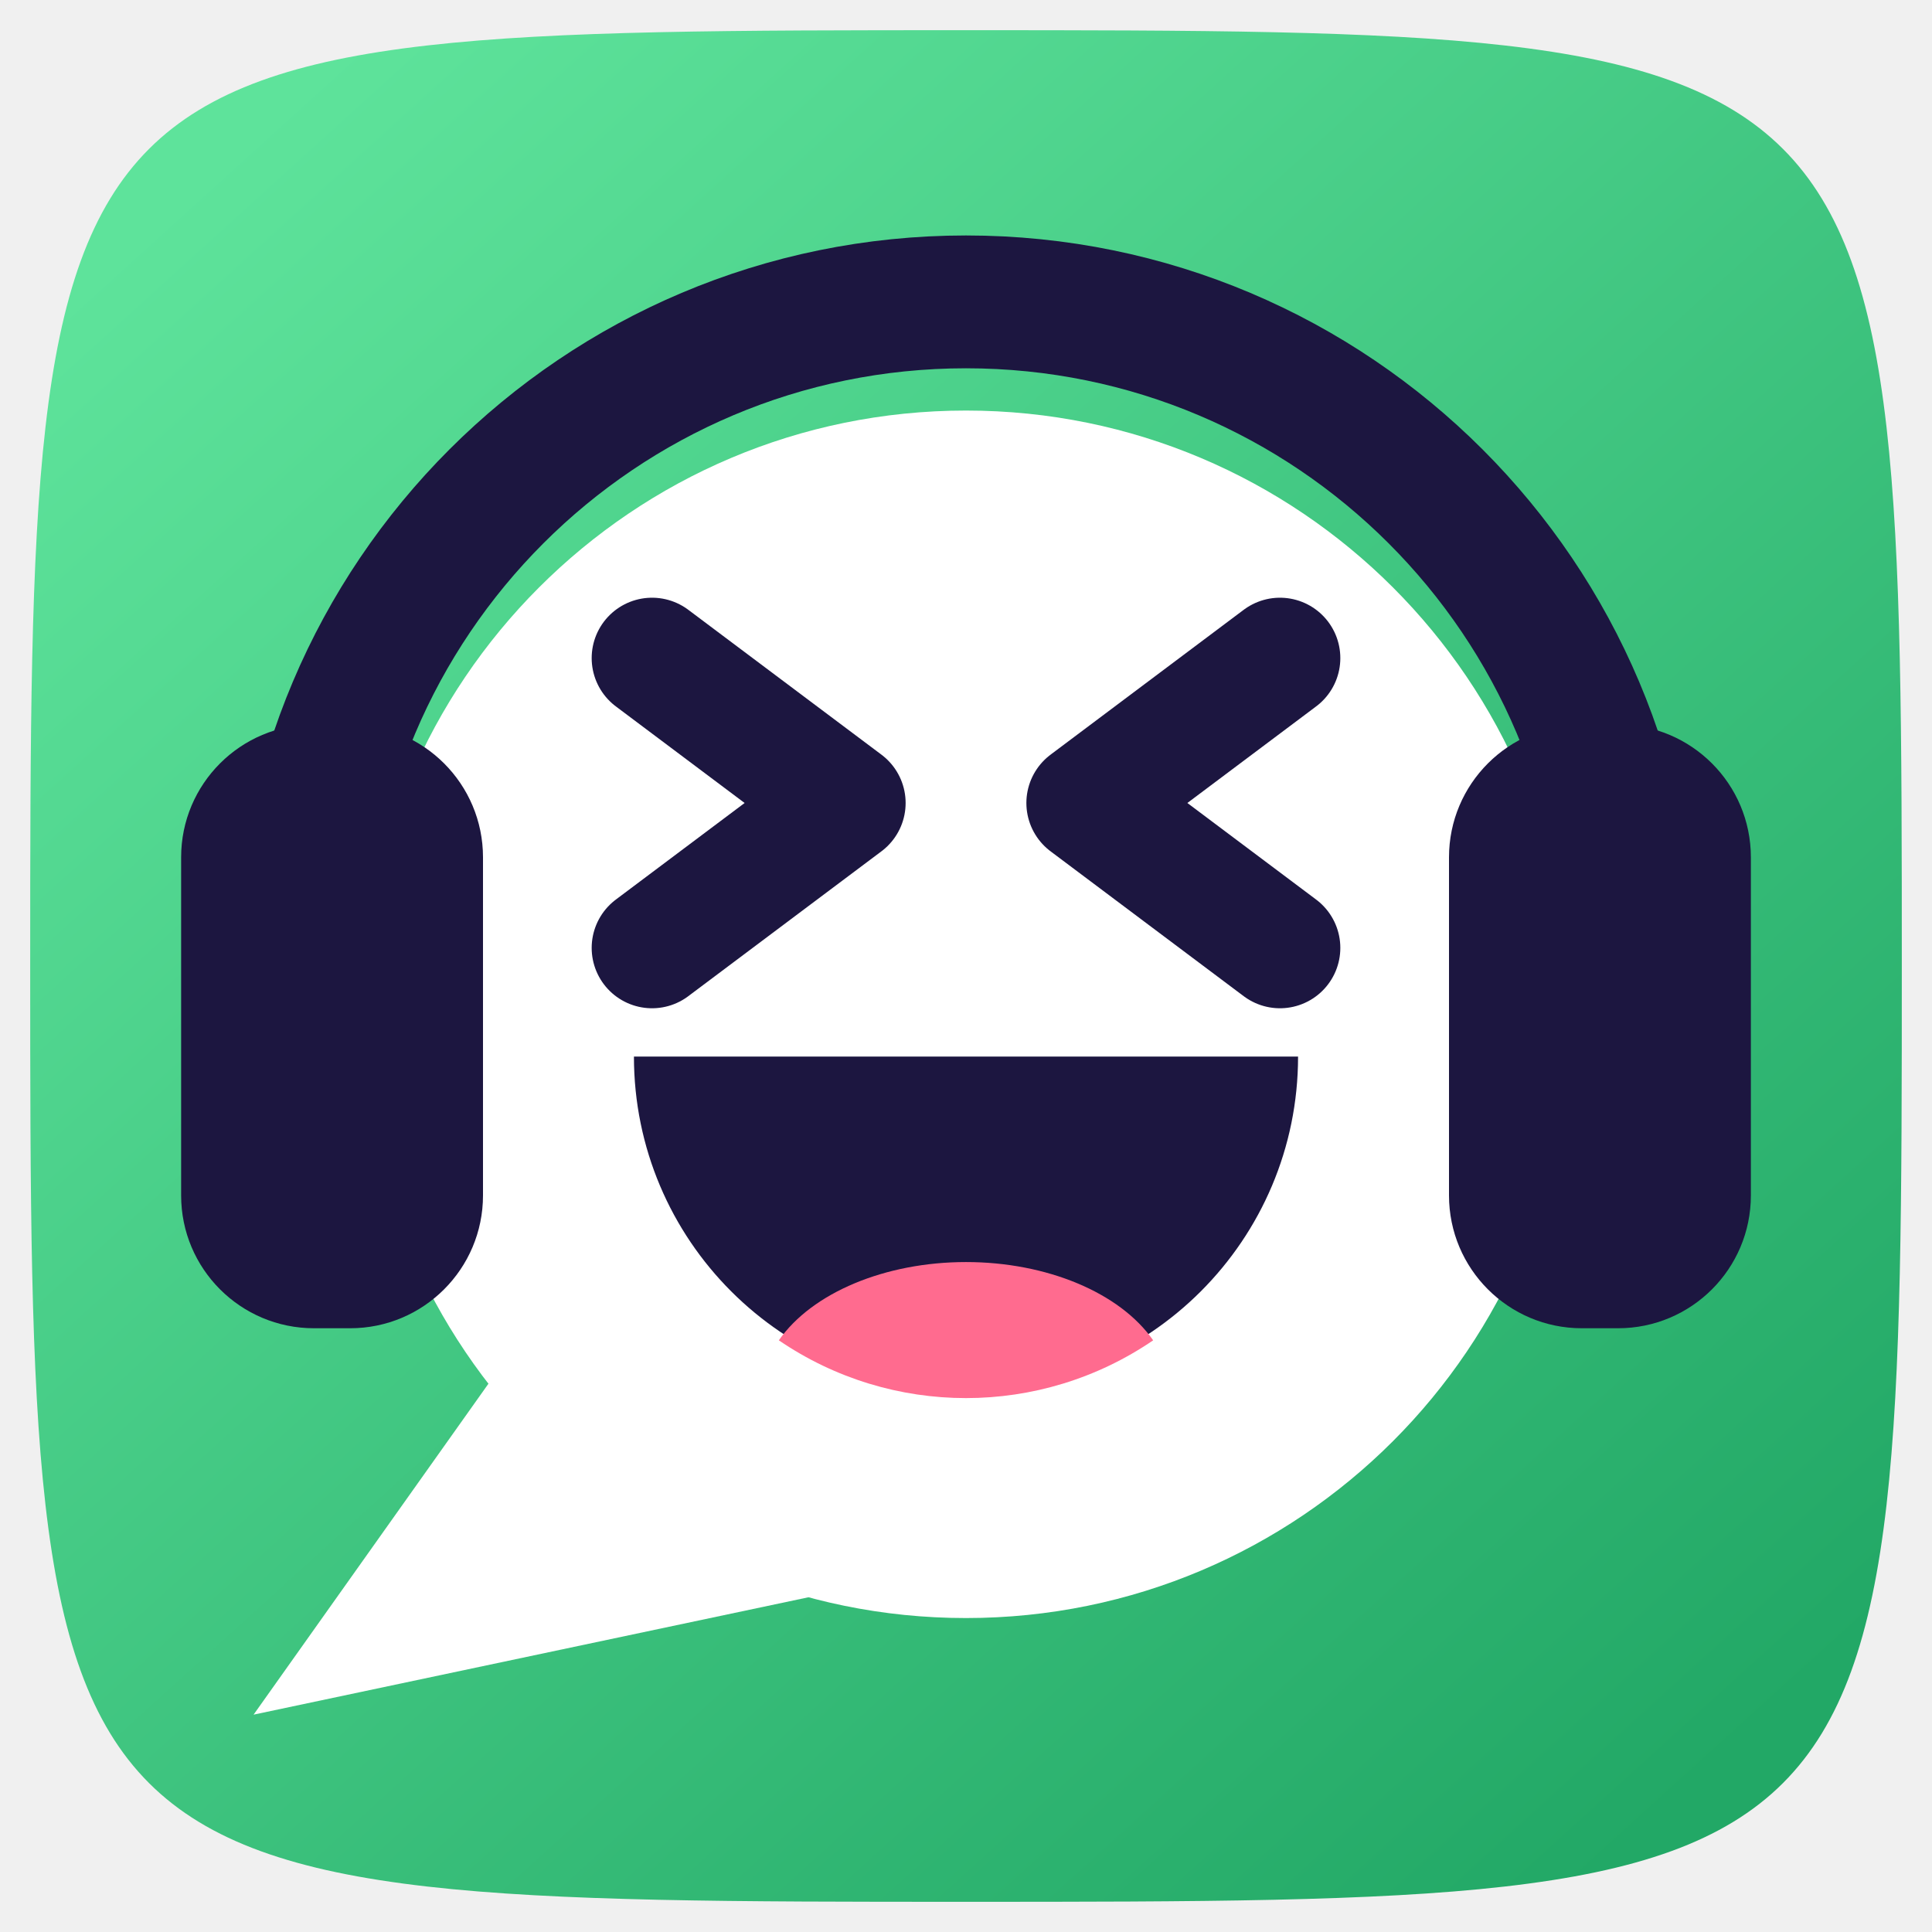
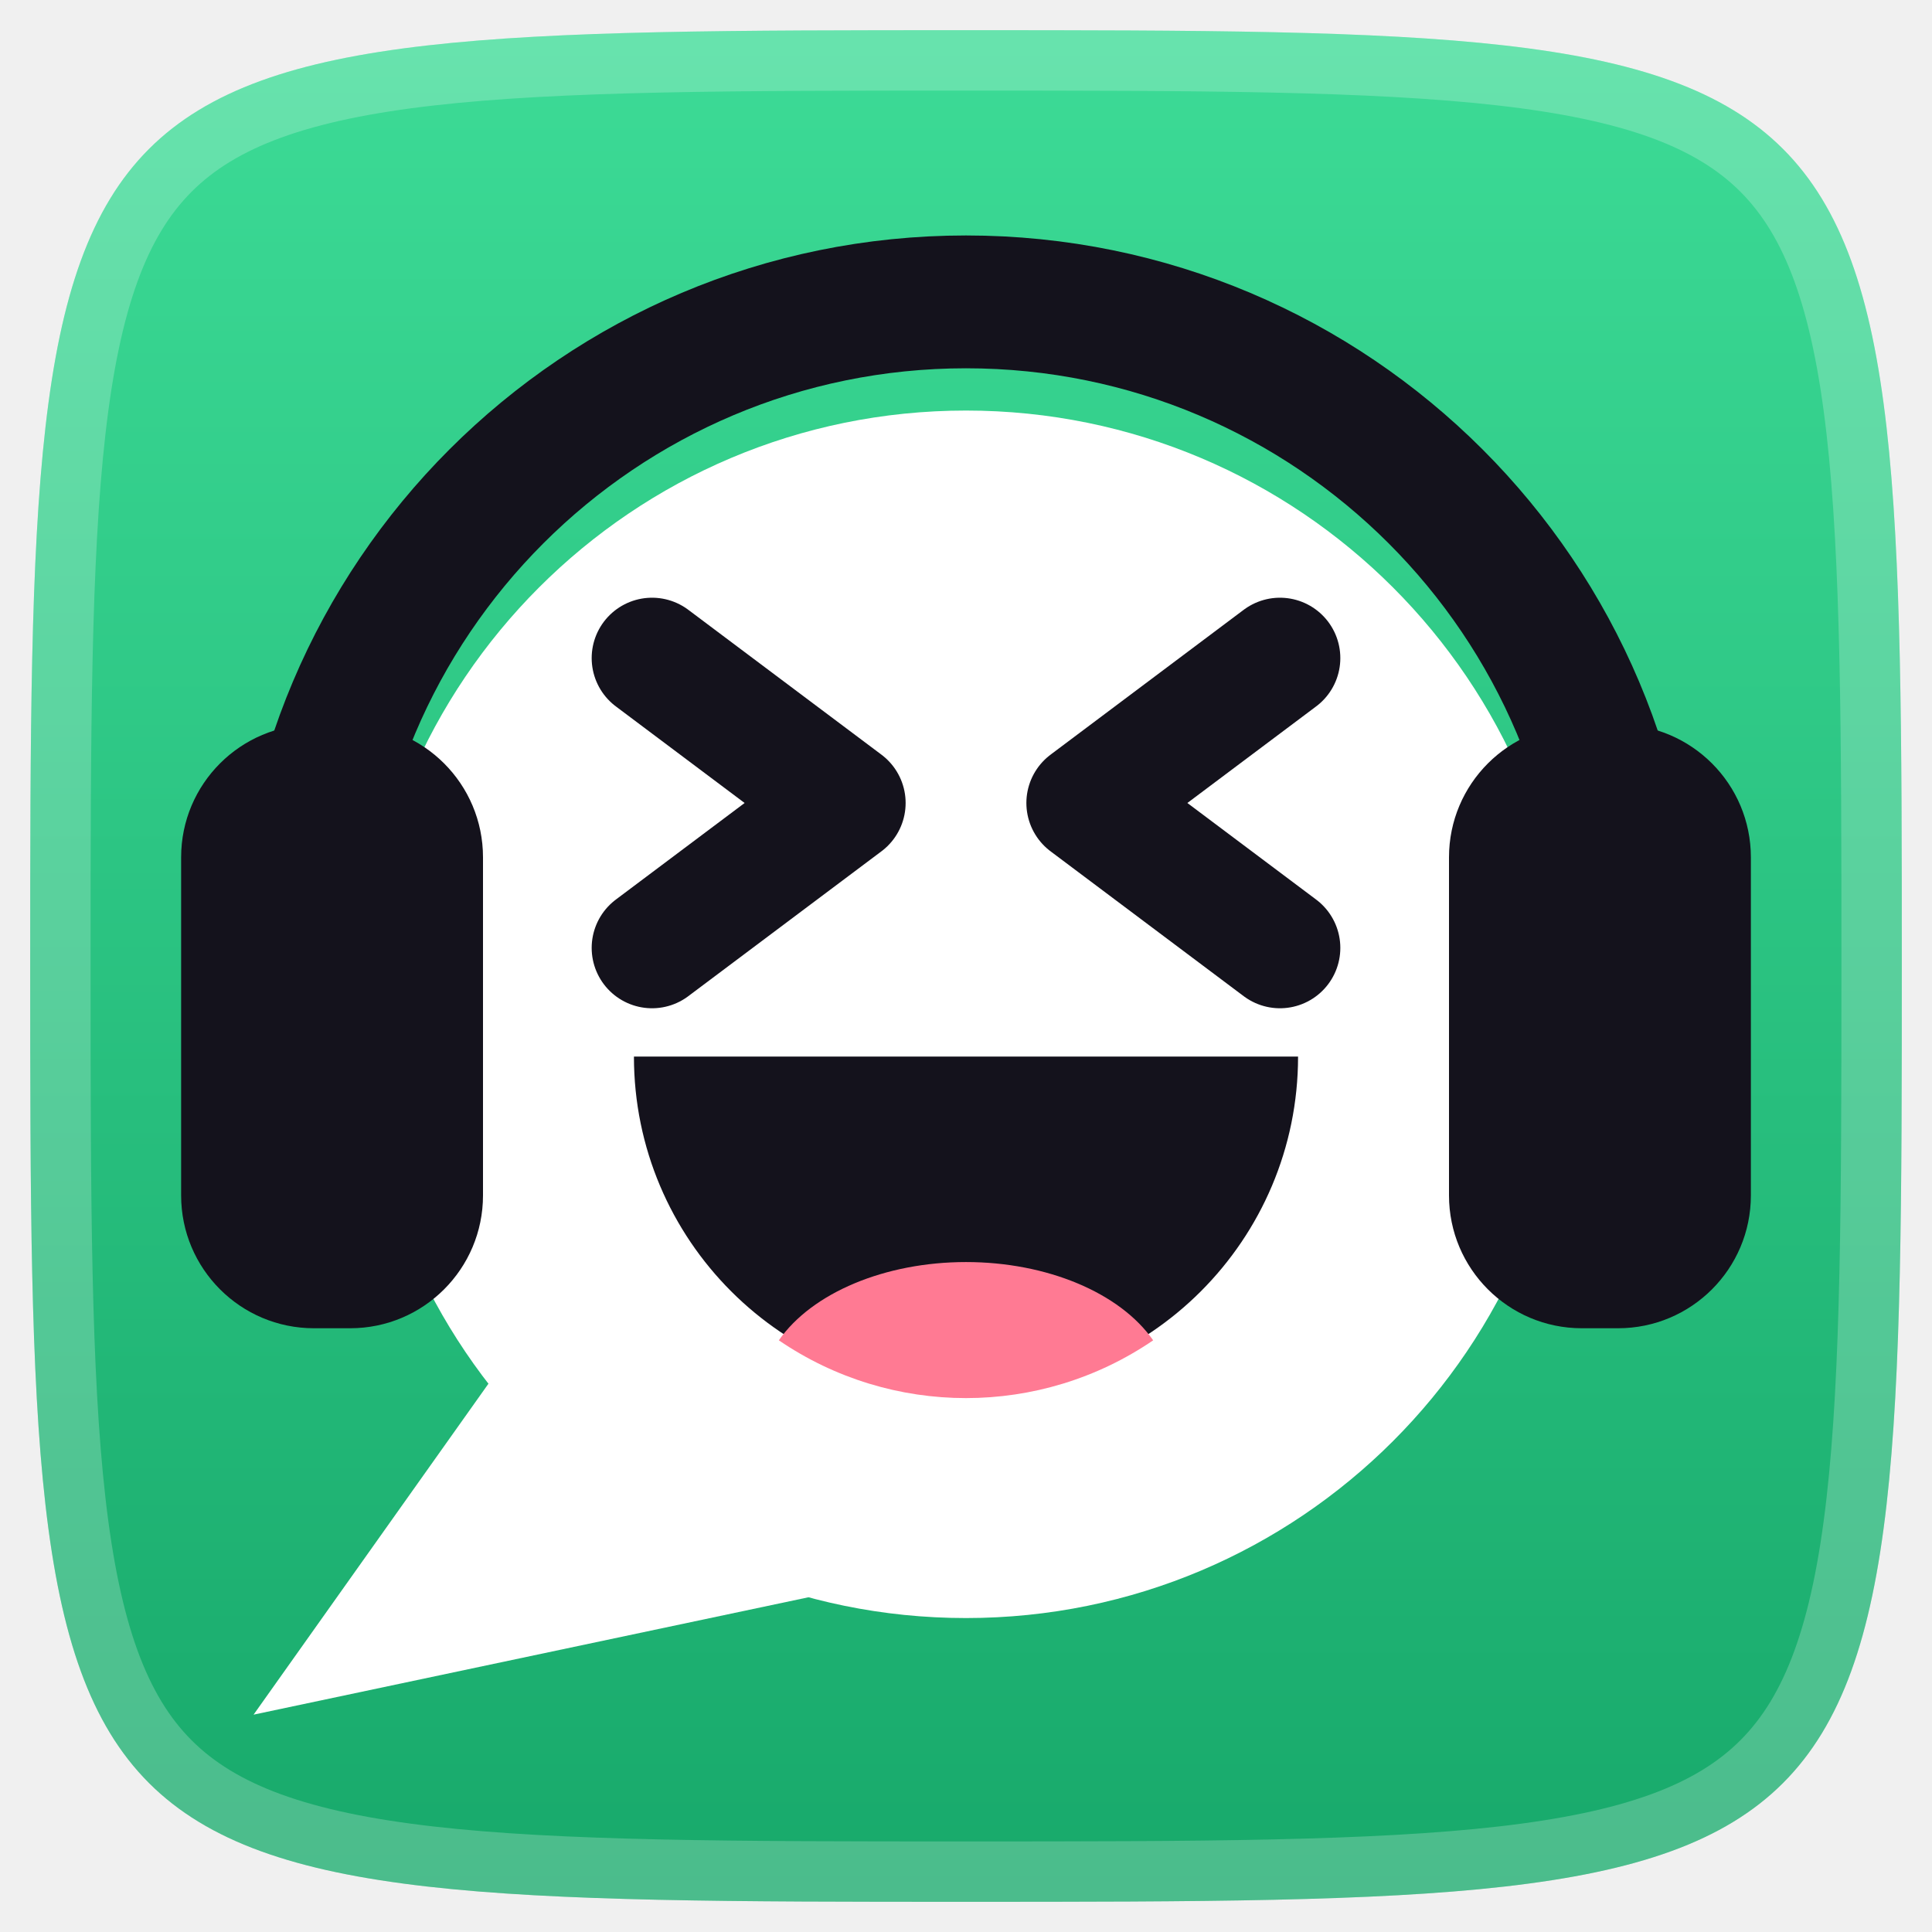
<svg xmlns="http://www.w3.org/2000/svg" viewBox="0 0 32 32" width="32" height="32">
  <defs>
-     <linearGradient id="bg" gradientUnits="userSpaceOnUse" x1="3.75" y1="2.50" x2="28.25" y2="29.50">
-       <stop offset="0" stop-color="#5ee39b" />
-       <stop offset="1" stop-color="#22a866" />
+     <linearGradient id="bg" x1="0" y1="0" x2="0" y2="32" gradientUnits="userSpaceOnUse">
+       <stop offset="0" stop-color="#3ddc97" />
+       <stop offset="1" stop-color="#17a86a" />
    </linearGradient>
+     <clipPath id="forma">
+       <path d="M31.5 16C31.5 31.42 31.42 31.5 16 31.5C0.58 31.5 0.5 31.42 0.5 16C0.5 0.58 0.58 0.5 16 0.5C31.42 0.5 31.5 0.58 31.5 16Z" />
+     </clipPath>
  </defs>
  <path d="M31.5 16C31.5 31.42 31.42 31.5 16 31.5C0.58 31.5 0.5 31.42 0.5 16C0.5 0.58 0.58 0.5 16 0.5C31.42 0.5 31.5 0.58 31.5 16Z" fill="url(#bg)" />
-   <path d="M5 16 A11 11 0 0 1 27 16" fill="none" stroke="#1c1640" stroke-width="2.2" />
-   <circle cx="16" cy="16.8" r="10" fill="#fff" />
-   <path d="M8.6 22.2 L4.2 28.4 L14.6 26.2 Z" fill="#fff" />
-   <rect x="3" y="12" width="5" height="10" rx="2.2" fill="#1c1640" />
-   <rect x="24" y="12" width="5" height="10" rx="2.2" fill="#1c1640" />
-   <g fill="none" stroke="#1c1640" stroke-width="2" stroke-linecap="round" stroke-linejoin="round">
+   <path d="M31.5 16C31.5 31.42 31.42 31.5 16 31.5C0.58 31.5 0.5 31.42 0.5 16C0.5 0.58 0.58 0.5 16 0.5C31.42 0.5 31.5 0.58 31.5 16Z" fill="none" stroke="#fff" stroke-opacity=".22" stroke-width="2" clip-path="url(#forma)" />
+   <path d="M5 16 A11 11 0 0 1 27 16" fill="none" stroke="#14121c" stroke-width="2.2" />
+   <circle cx="16" cy="16.8" r="10" fill="#ffffff" />
+   <path d="M8.6 22.2 L4.2 28.4 L14.6 26.2 Z" fill="#ffffff" />
+   <rect x="3" y="12" width="5" height="10" rx="2.2" fill="#14121c" />
+   <rect x="24" y="12" width="5" height="10" rx="2.2" fill="#14121c" />
+   <g fill="none" stroke="#14121c" stroke-width="2" stroke-linecap="round" stroke-linejoin="round">
    <path d="M10.8 10.9 L14 13.3 L10.8 15.7" />
    <path d="M21.2 10.9 L18 13.3 L21.2 15.7" />
  </g>
-   <path d="M10.5 17.5 H21.5 A5.5 5.5 0 0 1 10.5 17.5 Z" fill="#1c1640" />
-   <path d="M12.9 22.2 A3.4 2.2 0 0 1 19.1 22.2 A5.5 5.5 0 0 1 12.9 22.2 Z" fill="#ff6b8f" />
+   <path d="M10.5 17.5 H21.5 A5.5 5.5 0 0 1 10.5 17.5 Z" fill="#14121c" />
+   <path d="M12.9 22.2 A3.4 2.2 0 0 1 19.1 22.2 A5.5 5.5 0 0 1 12.9 22.2 Z" fill="#ff7a93" />
</svg>
